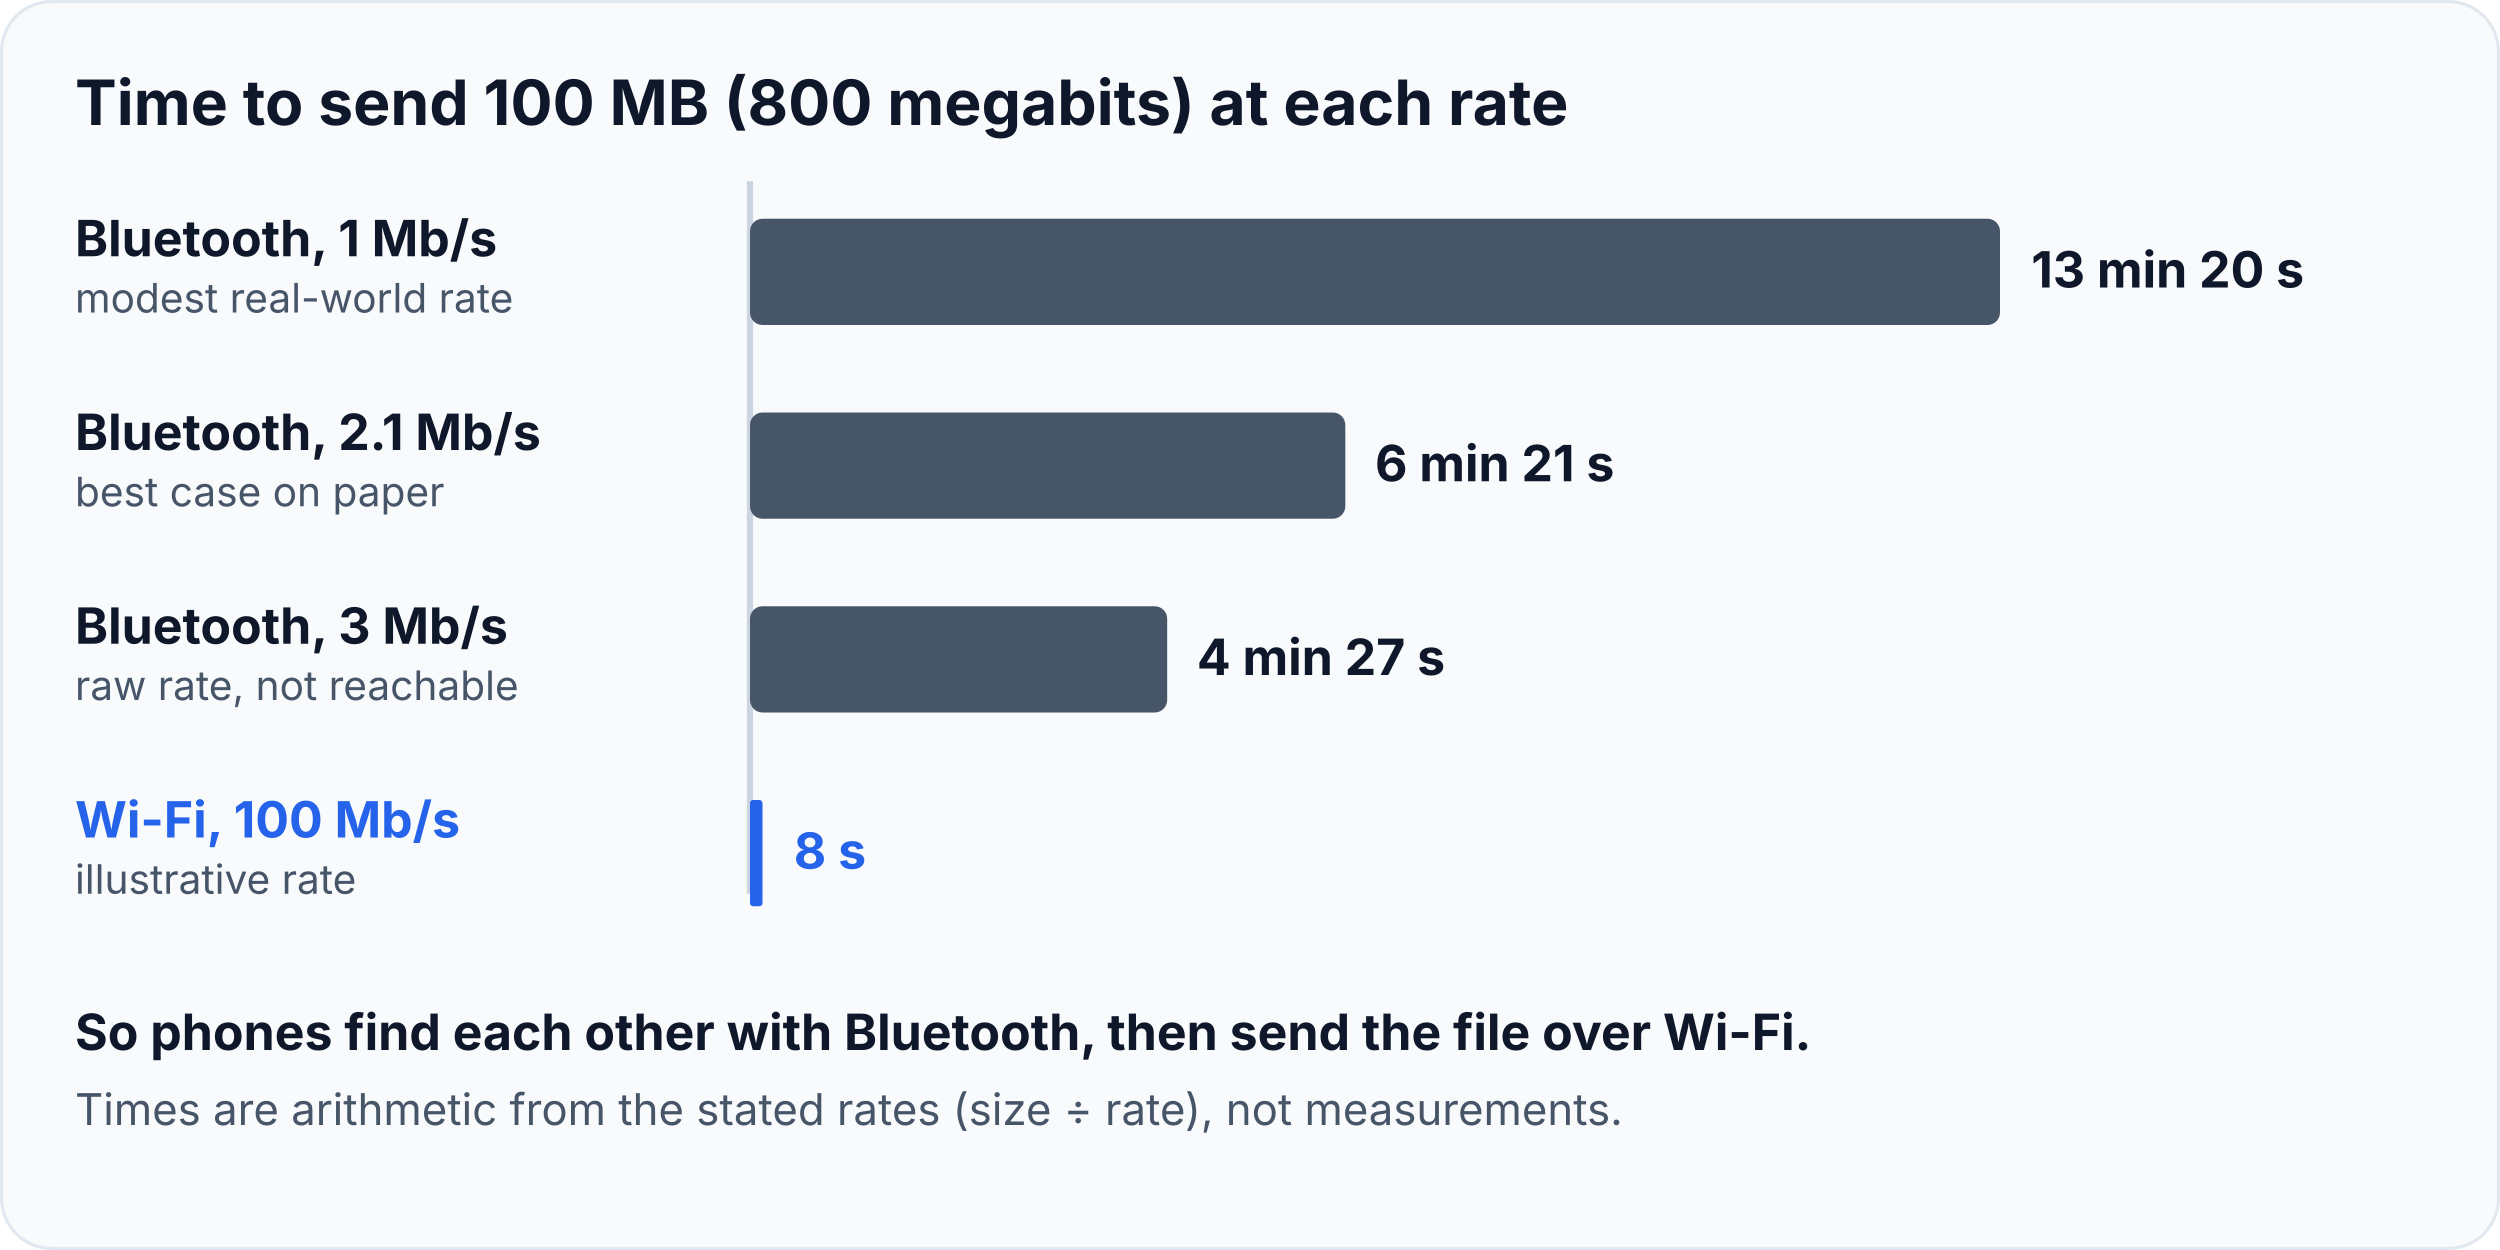
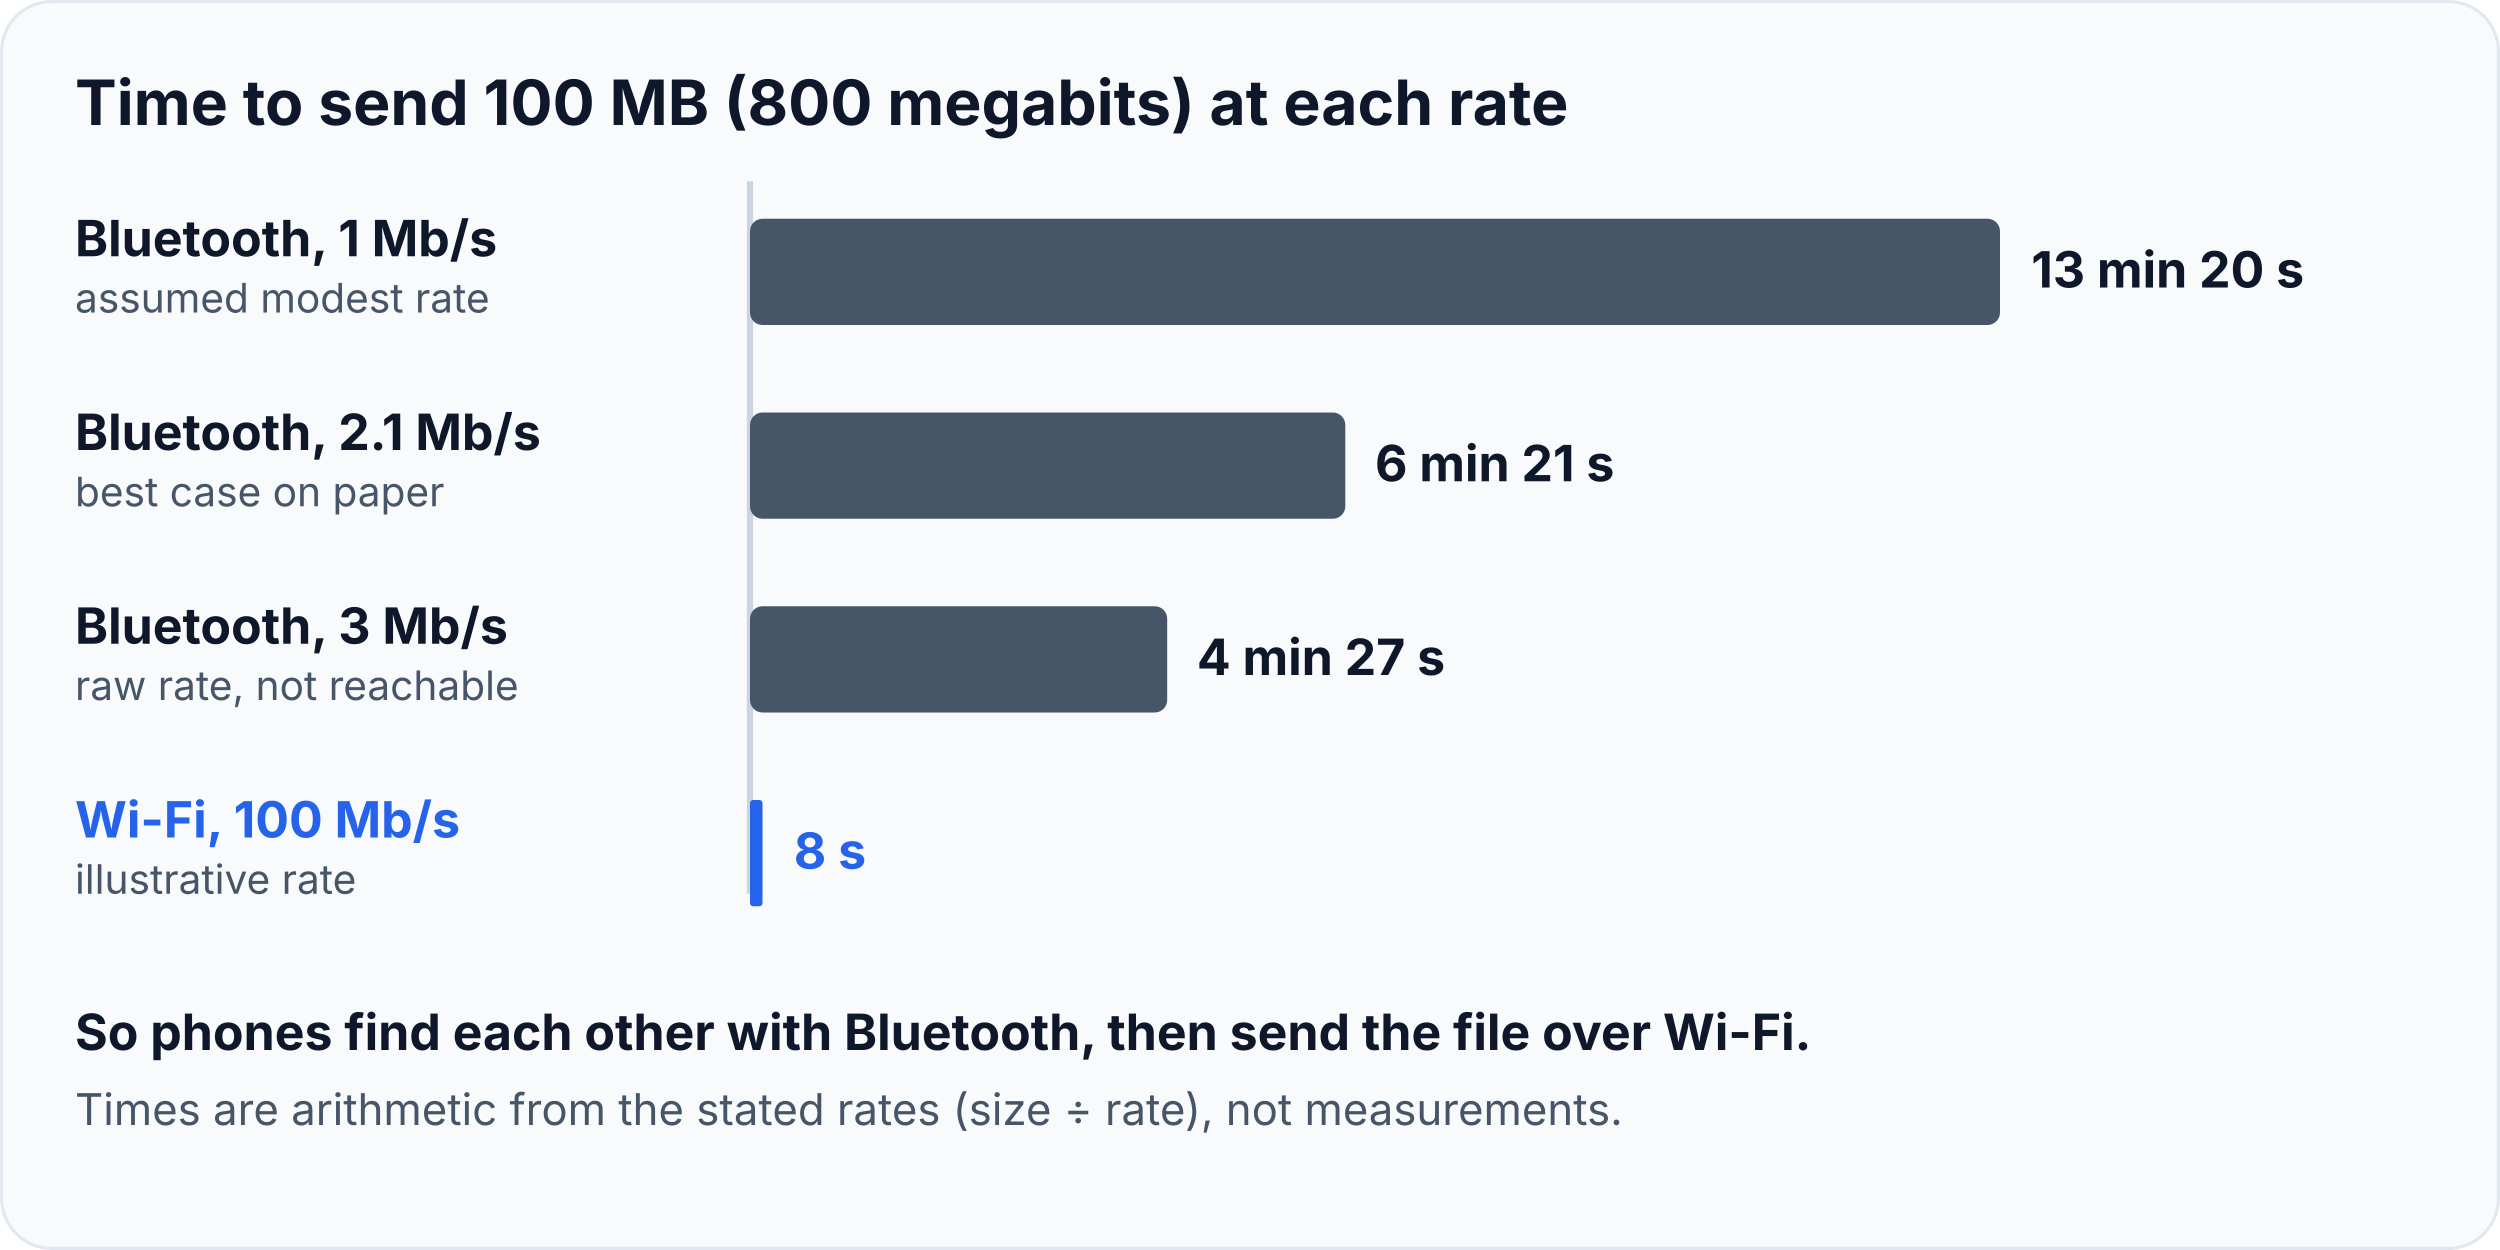
<svg xmlns="http://www.w3.org/2000/svg" viewBox="0 0 800 400" width="800" height="400" role="img" font-family="Urbanist, system-ui, -apple-system, 'Segoe UI', sans-serif">
  <rect x="0.5" y="0.5" width="799" height="399" rx="16" fill="#F8FAFC" stroke="#E2E8F0" />
  <text x="24" y="40" font-size="20" font-weight="700" fill="#0F172A">Time to send 100 MB (800 megabits) at each rate</text>
  <line x1="240" y1="58" x2="240" y2="286" stroke="#CBD5E1" stroke-width="2" />
  <text x="24" y="82" font-size="16" font-weight="700" fill="#0F172A">Bluetooth, 1 Mb/s</text>
-   <text x="24" y="100" font-size="13" fill="#475569">modest real-world rate</text>
+   <text x="24" y="100" font-size="13" fill="#475569">assumed modest rate</text>
  <rect x="240" y="70" width="400" height="34" rx="4" fill="#475569" />
  <text x="650" y="92" font-size="16" font-weight="700" fill="#0F172A">13 min 20 s</text>
  <text x="24" y="144" font-size="16" font-weight="700" fill="#0F172A">Bluetooth, 2.1 Mb/s</text>
  <text x="24" y="162" font-size="13" fill="#475569">best case on paper</text>
  <rect x="240" y="132" width="190.5" height="34" rx="4" fill="#475569" />
  <text x="440" y="154" font-size="16" font-weight="700" fill="#0F172A">6 min 21 s</text>
  <text x="24" y="206" font-size="16" font-weight="700" fill="#0F172A">Bluetooth, 3 Mb/s</text>
  <text x="24" y="224" font-size="13" fill="#475569">raw rate, not reachable</text>
  <rect x="240" y="194" width="133.5" height="34" rx="4" fill="#475569" />
  <text x="383" y="216" font-size="16" font-weight="700" fill="#0F172A">4 min 27 s</text>
  <text x="24" y="268" font-size="16" font-weight="700" fill="#2563EB">Wi-Fi, 100 Mb/s</text>
  <text x="24" y="286" font-size="13" fill="#475569">illustrative rate</text>
  <rect x="240" y="256" width="4" height="34" rx="1" fill="#2563EB" />
  <text x="254" y="278" font-size="16" font-weight="700" fill="#2563EB">8 s</text>
  <text x="24" y="336" font-size="16" font-weight="700" fill="#0F172A">So phones find each other with Bluetooth, then send the file over Wi-Fi.</text>
  <text x="24" y="360" font-size="14" fill="#475569">Times are arithmetic from the stated rates (size ÷ rate), not measurements.</text>
</svg>
